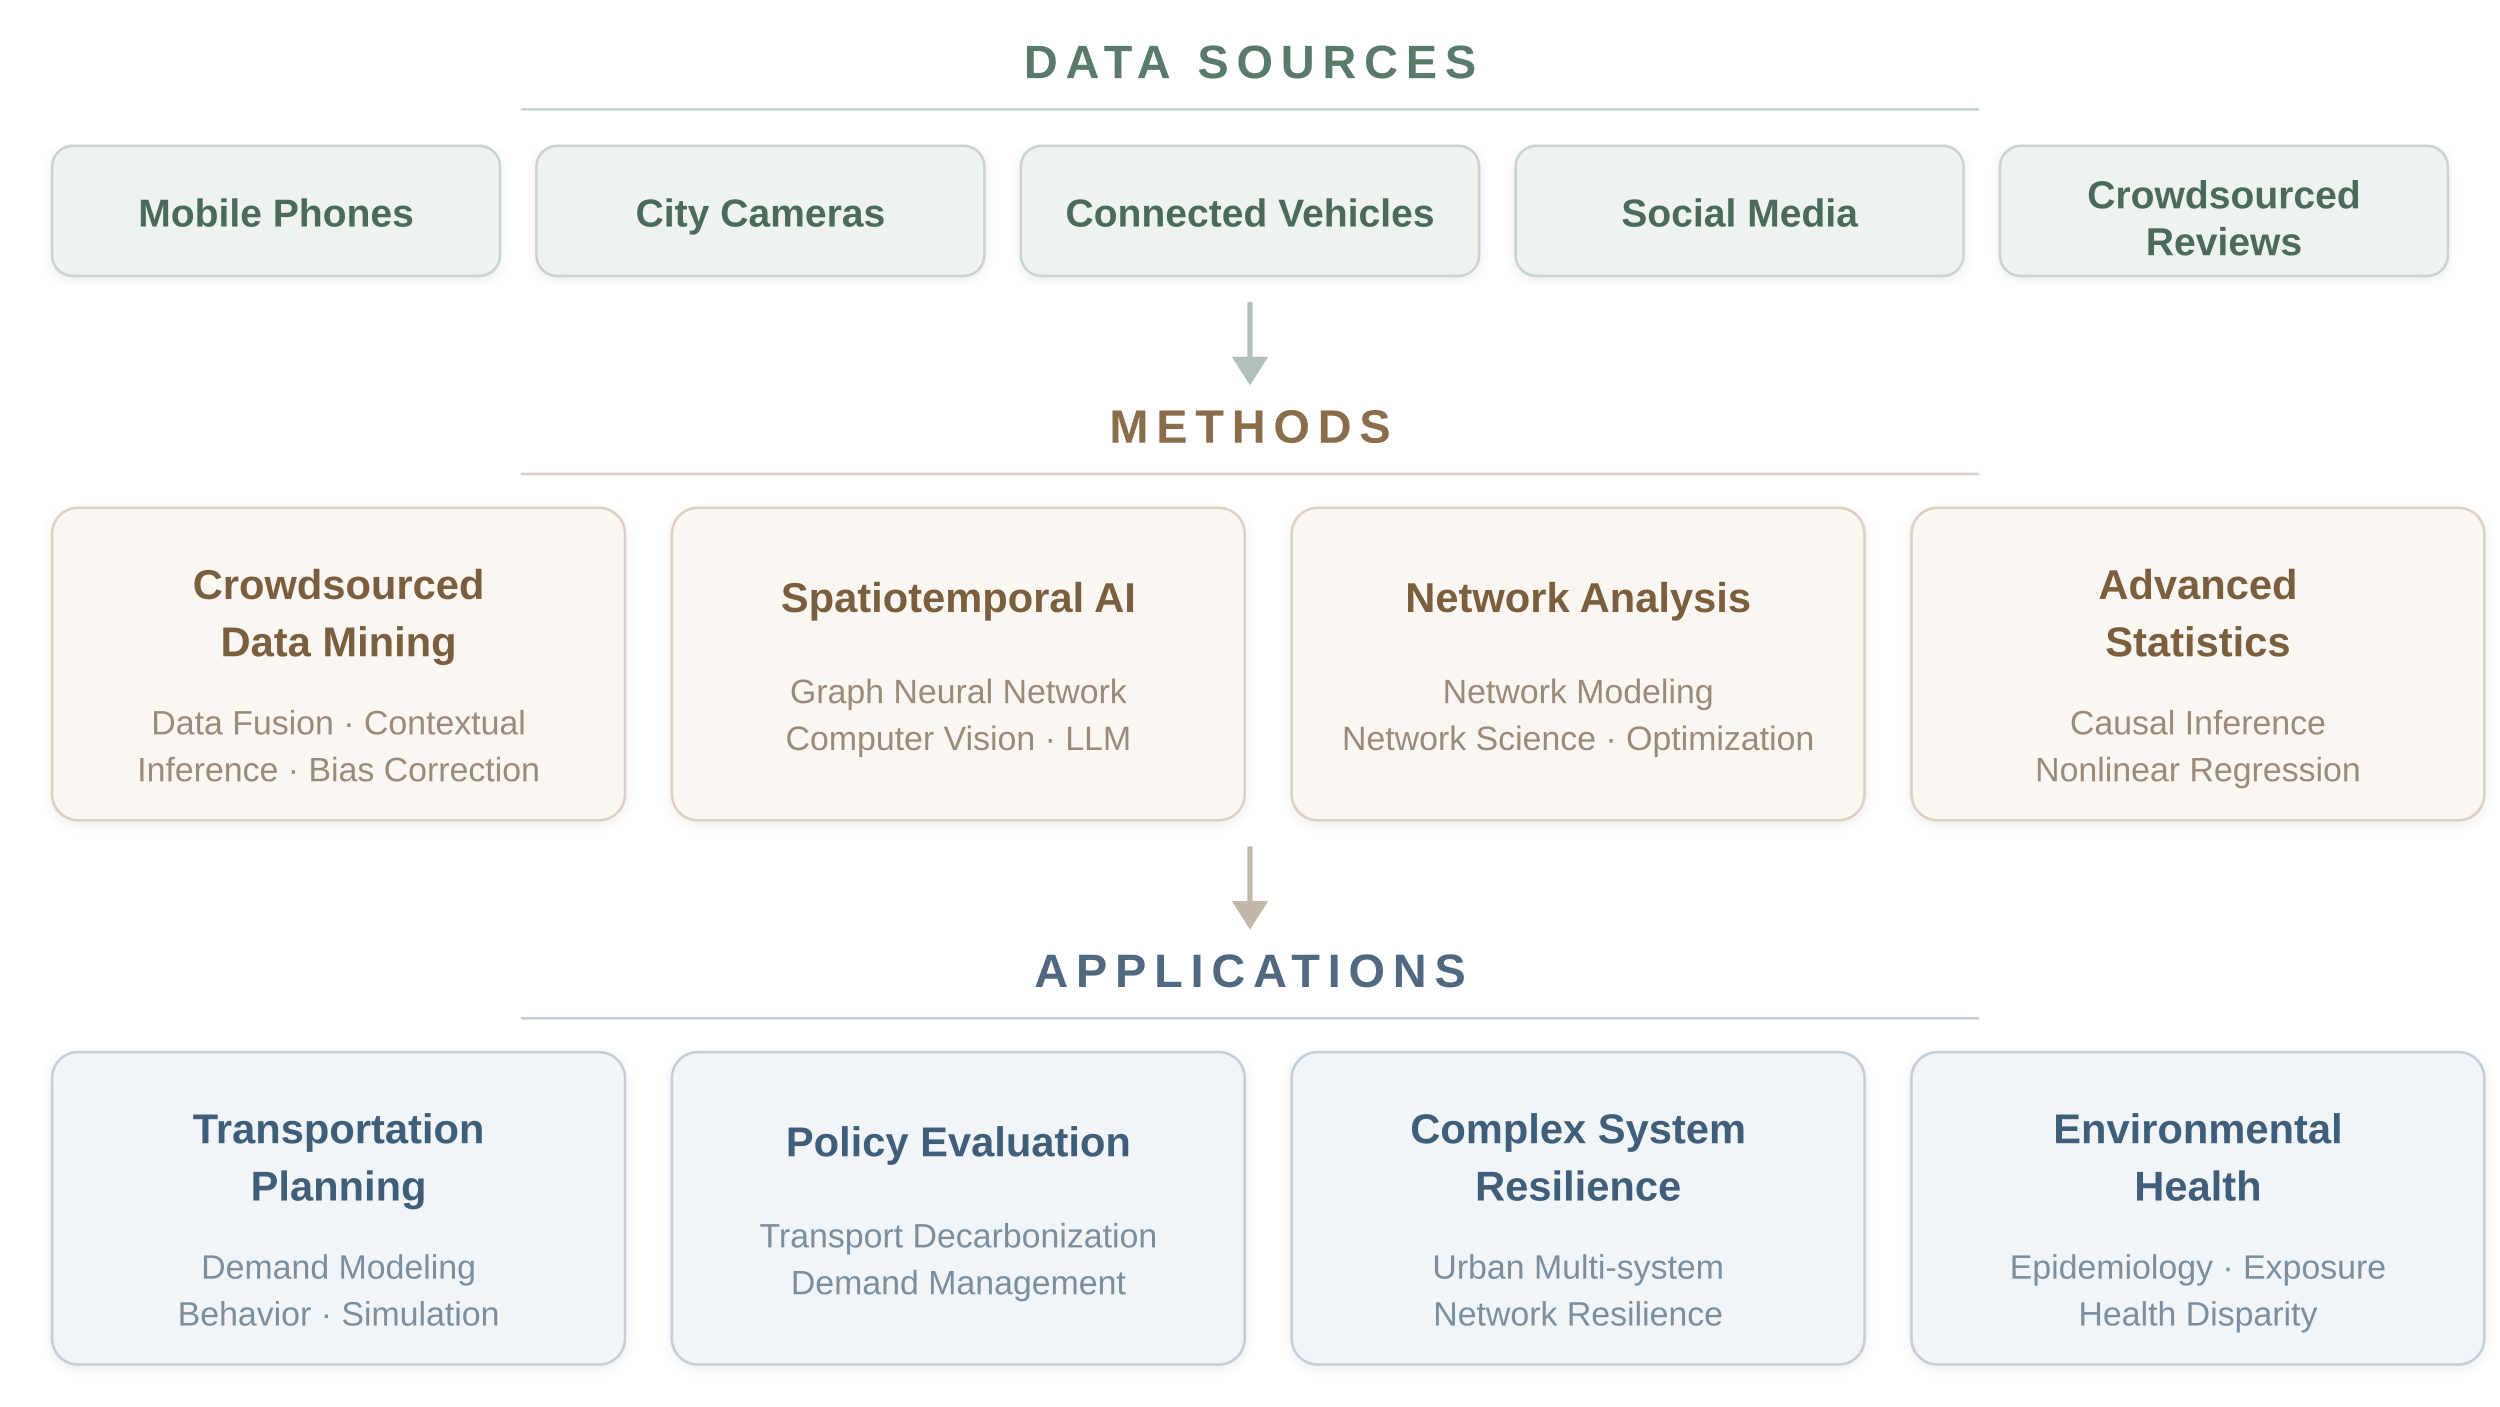
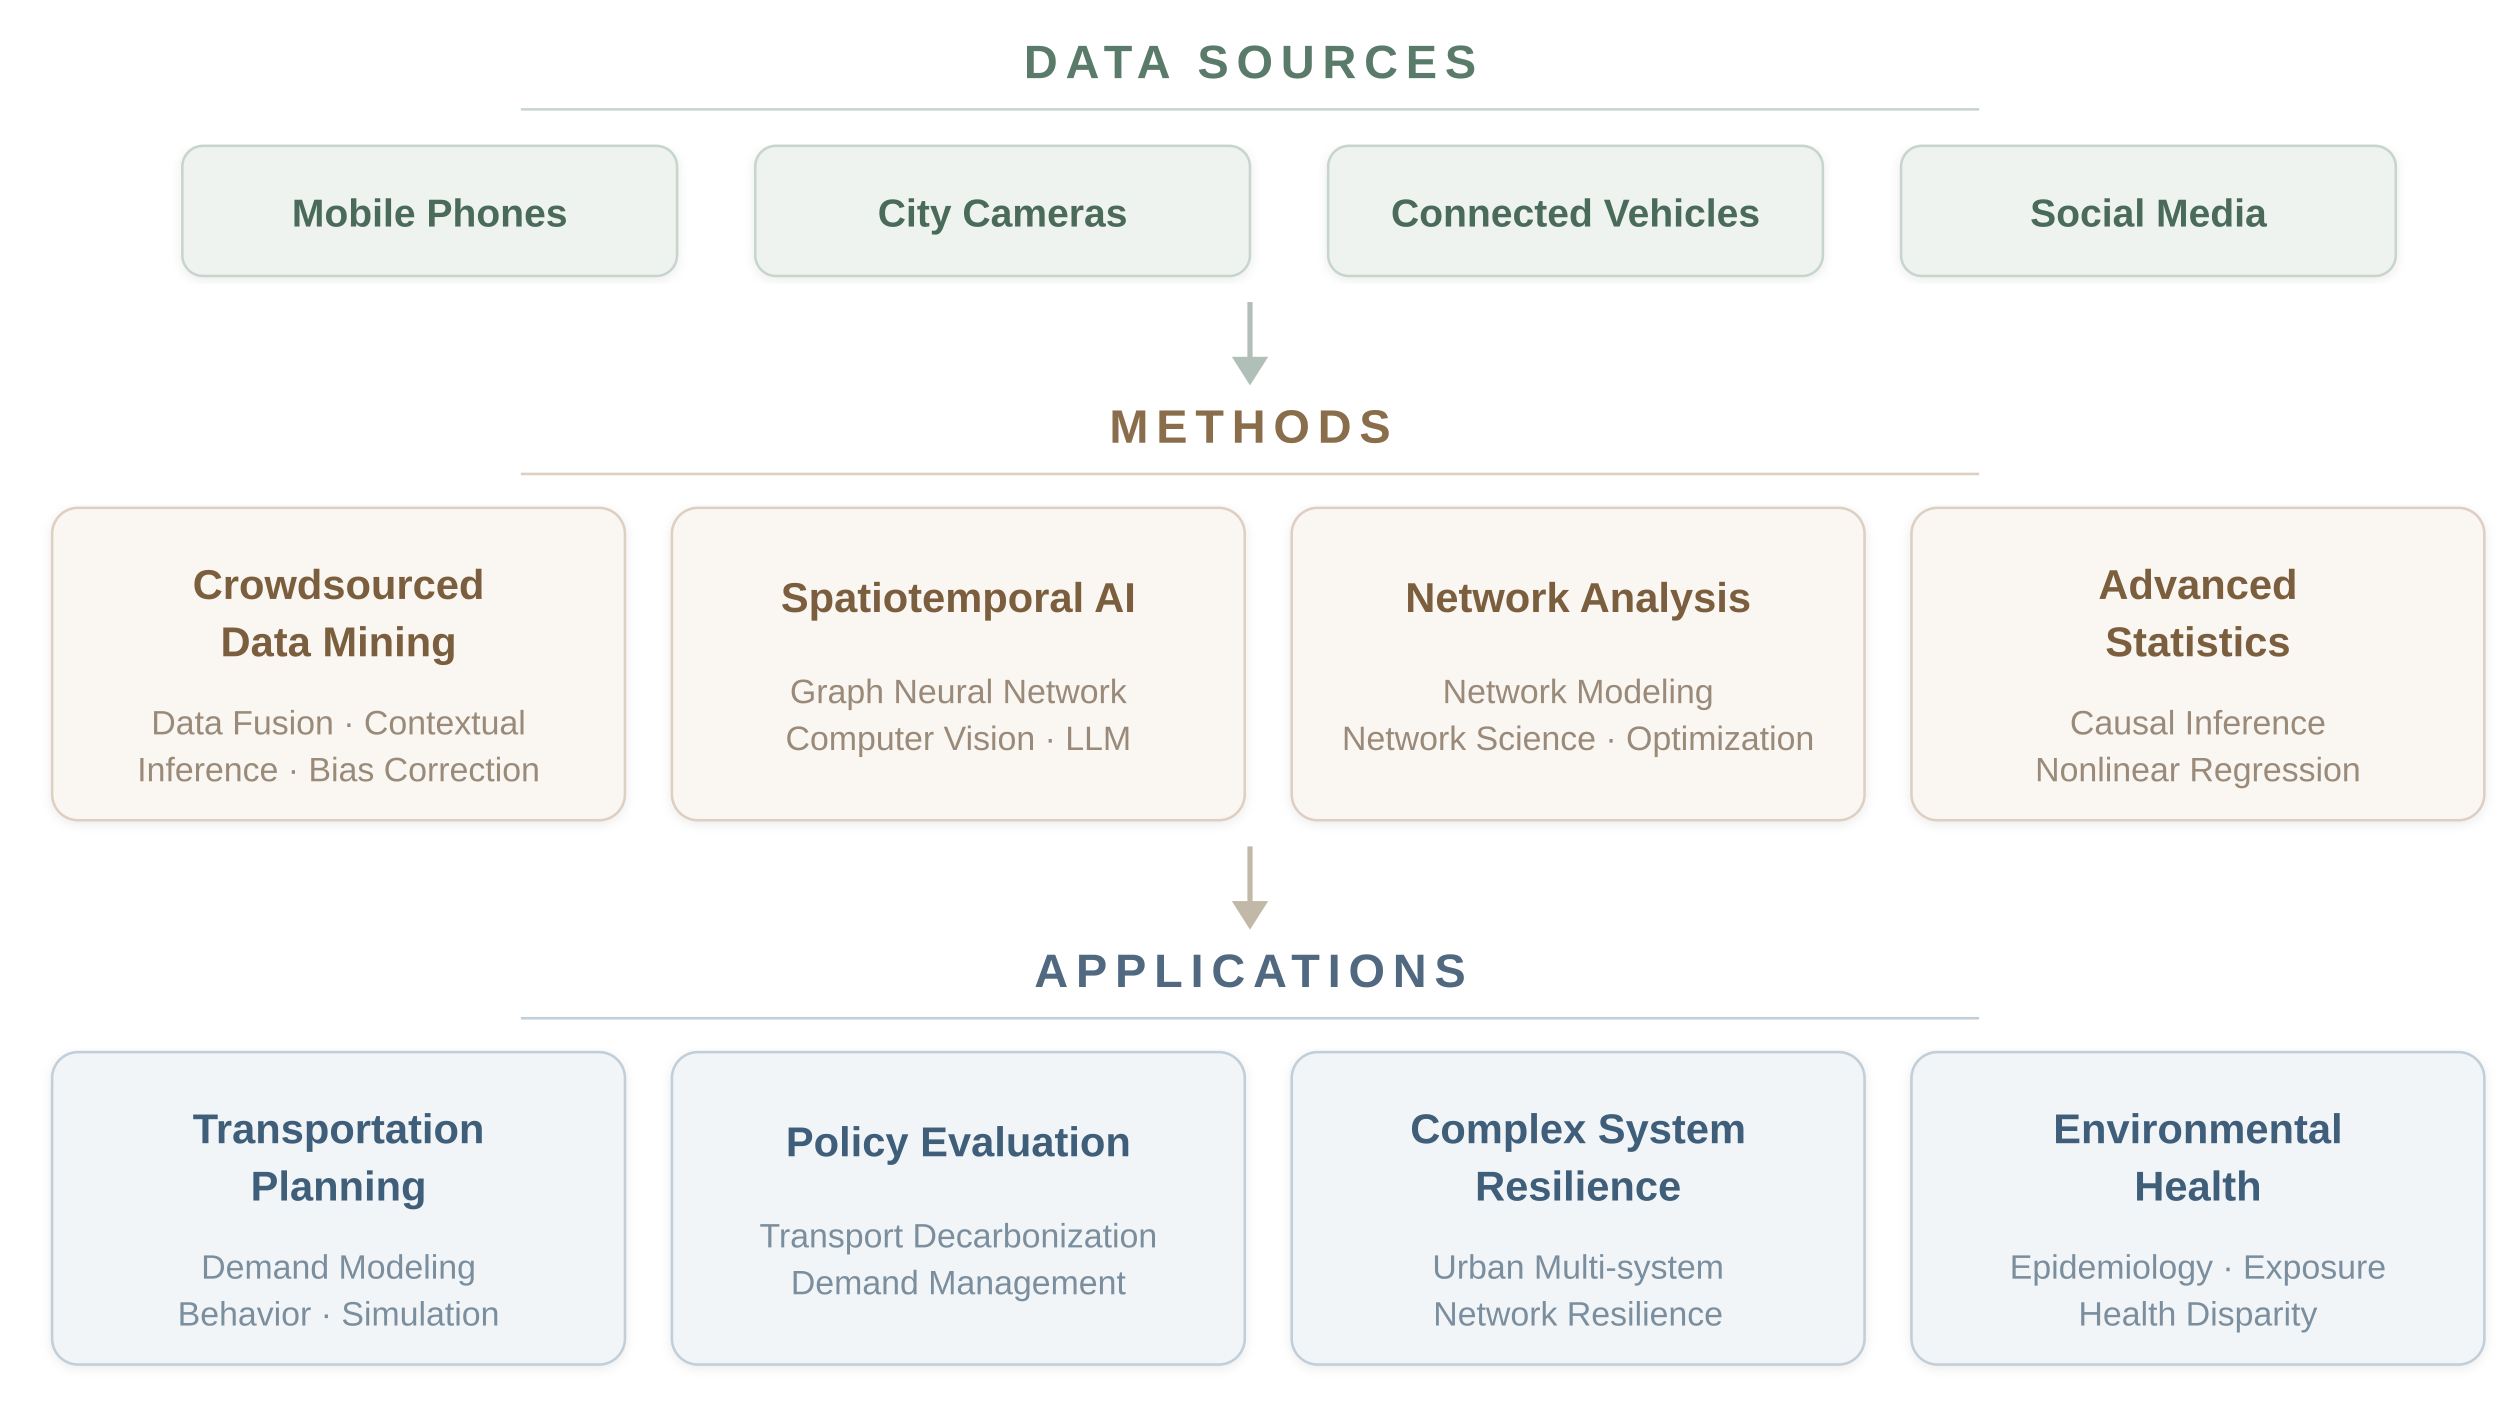
<svg xmlns="http://www.w3.org/2000/svg" viewBox="0 0 960 540" font-family="'Segoe UI', 'Helvetica Neue', Arial, sans-serif">
  <defs>
    <filter id="s" x="-2%" y="-2%" width="104%" height="108%">
      <feDropShadow dx="0" dy="1" stdDeviation="2" flood-opacity="0.08" />
    </filter>
  </defs>
  <text x="480" y="30" text-anchor="middle" fill="#5a7a6a" font-size="18" font-weight="700" letter-spacing="3">DATA SOURCES</text>
  <line x1="200" y1="42" x2="760" y2="42" stroke="#c8d5cd" stroke-width="1" />
-   <rect x="20" y="56" width="172" height="50" rx="8" fill="#eef3f0" stroke="#c8d5cd" stroke-width="1" filter="url(#s)" />
-   <text x="106" y="87" text-anchor="middle" fill="#4a6a5a" font-size="15" font-weight="600">Mobile Phones</text>
-   <rect x="206" y="56" width="172" height="50" rx="8" fill="#eef3f0" stroke="#c8d5cd" stroke-width="1" filter="url(#s)" />
-   <text x="292" y="87" text-anchor="middle" fill="#4a6a5a" font-size="15" font-weight="600">City Cameras</text>
-   <rect x="392" y="56" width="176" height="50" rx="8" fill="#eef3f0" stroke="#c8d5cd" stroke-width="1" filter="url(#s)" />
-   <text x="480" y="87" text-anchor="middle" fill="#4a6a5a" font-size="15" font-weight="600">Connected Vehicles</text>
-   <rect x="582" y="56" width="172" height="50" rx="8" fill="#eef3f0" stroke="#c8d5cd" stroke-width="1" filter="url(#s)" />
-   <text x="668" y="87" text-anchor="middle" fill="#4a6a5a" font-size="15" font-weight="600">Social Media</text>
-   <rect x="768" y="56" width="172" height="50" rx="8" fill="#eef3f0" stroke="#c8d5cd" stroke-width="1" filter="url(#s)" />
-   <text x="854" y="80" text-anchor="middle" fill="#4a6a5a" font-size="15" font-weight="600">Crowdsourced</text>
-   <text x="854" y="98" text-anchor="middle" fill="#4a6a5a" font-size="15" font-weight="600">Reviews</text>
+   <rect x="70" y="56" width="190" height="50" rx="8" fill="#eef3f0" stroke="#c8d5cd" stroke-width="1" filter="url(#s)" />
+   <text x="165" y="87" text-anchor="middle" fill="#4a6a5a" font-size="15" font-weight="600">Mobile Phones</text>
+   <rect x="290" y="56" width="190" height="50" rx="8" fill="#eef3f0" stroke="#c8d5cd" stroke-width="1" filter="url(#s)" />
+   <text x="385" y="87" text-anchor="middle" fill="#4a6a5a" font-size="15" font-weight="600">City Cameras</text>
+   <rect x="510" y="56" width="190" height="50" rx="8" fill="#eef3f0" stroke="#c8d5cd" stroke-width="1" filter="url(#s)" />
+   <text x="605" y="87" text-anchor="middle" fill="#4a6a5a" font-size="15" font-weight="600">Connected Vehicles</text>
+   <rect x="730" y="56" width="190" height="50" rx="8" fill="#eef3f0" stroke="#c8d5cd" stroke-width="1" filter="url(#s)" />
+   <text x="825" y="87" text-anchor="middle" fill="#4a6a5a" font-size="15" font-weight="600">Social Media</text>
  <line x1="480" y1="116" x2="480" y2="140" stroke="#b0bfb8" stroke-width="2" />
  <polygon points="473,137 480,148 487,137" fill="#b0bfb8" />
  <text x="480" y="170" text-anchor="middle" fill="#8a6d4a" font-size="18" font-weight="700" letter-spacing="3">METHODS</text>
  <line x1="200" y1="182" x2="760" y2="182" stroke="#ddd0c2" stroke-width="1" />
  <rect x="20" y="195" width="220" height="120" rx="10" fill="#faf6f1" stroke="#ddd0c2" stroke-width="1" filter="url(#s)" />
  <text x="130" y="230" text-anchor="middle" fill="#7a5e3e" font-size="16" font-weight="700">Crowdsourced</text>
  <text x="130" y="252" text-anchor="middle" fill="#7a5e3e" font-size="16" font-weight="700">Data Mining</text>
  <text x="130" y="282" text-anchor="middle" fill="#9a8a7a" font-size="13">Data Fusion · Contextual</text>
  <text x="130" y="300" text-anchor="middle" fill="#9a8a7a" font-size="13">Inference · Bias Correction</text>
  <rect x="258" y="195" width="220" height="120" rx="10" fill="#faf6f1" stroke="#ddd0c2" stroke-width="1" filter="url(#s)" />
  <text x="368" y="235" text-anchor="middle" fill="#7a5e3e" font-size="16" font-weight="700">Spatiotemporal AI</text>
  <text x="368" y="270" text-anchor="middle" fill="#9a8a7a" font-size="13">Graph Neural Network</text>
  <text x="368" y="288" text-anchor="middle" fill="#9a8a7a" font-size="13">Computer Vision · LLM</text>
  <rect x="496" y="195" width="220" height="120" rx="10" fill="#faf6f1" stroke="#ddd0c2" stroke-width="1" filter="url(#s)" />
  <text x="606" y="235" text-anchor="middle" fill="#7a5e3e" font-size="16" font-weight="700">Network Analysis</text>
  <text x="606" y="270" text-anchor="middle" fill="#9a8a7a" font-size="13">Network Modeling</text>
  <text x="606" y="288" text-anchor="middle" fill="#9a8a7a" font-size="13">Network Science · Optimization</text>
  <rect x="734" y="195" width="220" height="120" rx="10" fill="#faf6f1" stroke="#ddd0c2" stroke-width="1" filter="url(#s)" />
  <text x="844" y="230" text-anchor="middle" fill="#7a5e3e" font-size="16" font-weight="700">Advanced</text>
  <text x="844" y="252" text-anchor="middle" fill="#7a5e3e" font-size="16" font-weight="700">Statistics</text>
  <text x="844" y="282" text-anchor="middle" fill="#9a8a7a" font-size="13">Causal Inference</text>
  <text x="844" y="300" text-anchor="middle" fill="#9a8a7a" font-size="13">Nonlinear Regression</text>
  <line x1="480" y1="325" x2="480" y2="349" stroke="#c2b8a8" stroke-width="2" />
  <polygon points="473,346 480,357 487,346" fill="#c2b8a8" />
  <text x="480" y="379" text-anchor="middle" fill="#506880" font-size="18" font-weight="700" letter-spacing="3">APPLICATIONS</text>
  <line x1="200" y1="391" x2="760" y2="391" stroke="#c2ced8" stroke-width="1" />
  <rect x="20" y="404" width="220" height="120" rx="10" fill="#f2f5f8" stroke="#c2ced8" stroke-width="1" filter="url(#s)" />
  <text x="130" y="439" text-anchor="middle" fill="#3e5e7a" font-size="16" font-weight="700">Transportation</text>
  <text x="130" y="461" text-anchor="middle" fill="#3e5e7a" font-size="16" font-weight="700">Planning</text>
  <text x="130" y="491" text-anchor="middle" fill="#7a8e9e" font-size="13">Demand Modeling</text>
  <text x="130" y="509" text-anchor="middle" fill="#7a8e9e" font-size="13">Behavior · Simulation</text>
  <rect x="258" y="404" width="220" height="120" rx="10" fill="#f2f5f8" stroke="#c2ced8" stroke-width="1" filter="url(#s)" />
  <text x="368" y="444" text-anchor="middle" fill="#3e5e7a" font-size="16" font-weight="700">Policy Evaluation</text>
  <text x="368" y="479" text-anchor="middle" fill="#7a8e9e" font-size="13">Transport Decarbonization</text>
  <text x="368" y="497" text-anchor="middle" fill="#7a8e9e" font-size="13">Demand Management</text>
  <rect x="496" y="404" width="220" height="120" rx="10" fill="#f2f5f8" stroke="#c2ced8" stroke-width="1" filter="url(#s)" />
  <text x="606" y="439" text-anchor="middle" fill="#3e5e7a" font-size="16" font-weight="700">Complex System</text>
  <text x="606" y="461" text-anchor="middle" fill="#3e5e7a" font-size="16" font-weight="700">Resilience</text>
  <text x="606" y="491" text-anchor="middle" fill="#7a8e9e" font-size="13">Urban Multi-system</text>
  <text x="606" y="509" text-anchor="middle" fill="#7a8e9e" font-size="13">Network Resilience</text>
  <rect x="734" y="404" width="220" height="120" rx="10" fill="#f2f5f8" stroke="#c2ced8" stroke-width="1" filter="url(#s)" />
  <text x="844" y="439" text-anchor="middle" fill="#3e5e7a" font-size="16" font-weight="700">Environmental</text>
  <text x="844" y="461" text-anchor="middle" fill="#3e5e7a" font-size="16" font-weight="700">Health</text>
  <text x="844" y="491" text-anchor="middle" fill="#7a8e9e" font-size="13">Epidemiology · Exposure</text>
  <text x="844" y="509" text-anchor="middle" fill="#7a8e9e" font-size="13">Health Disparity</text>
</svg>
